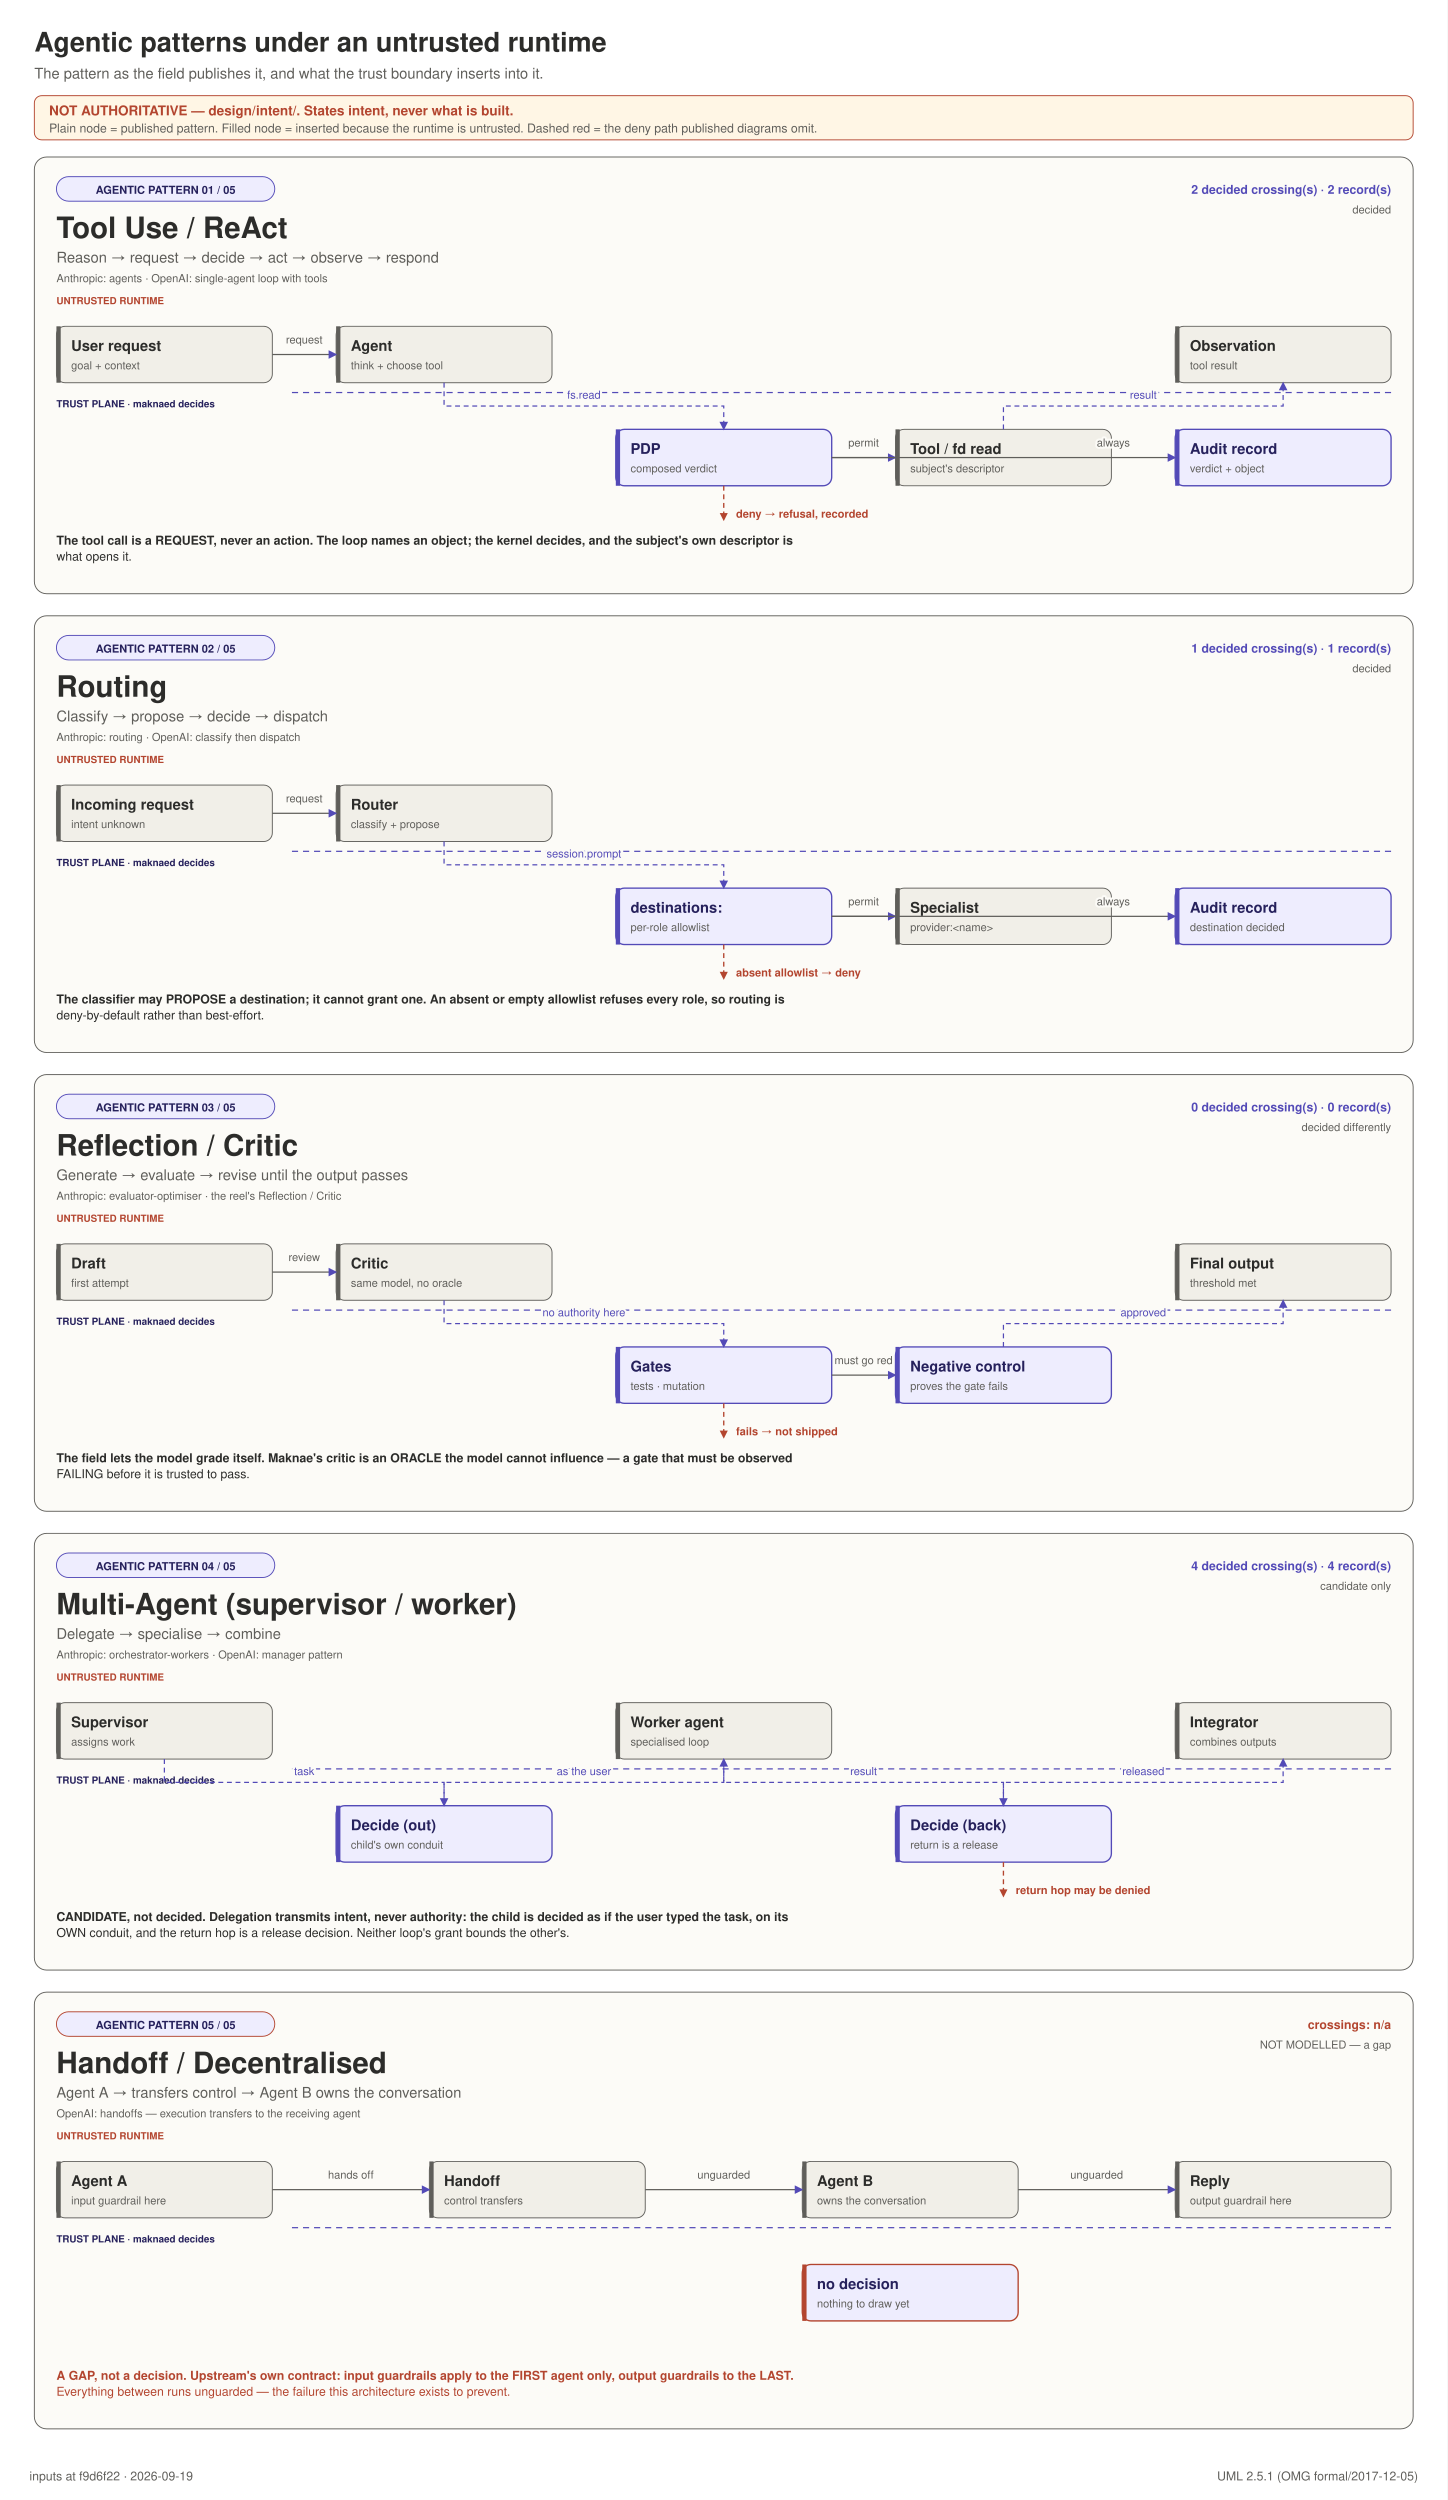
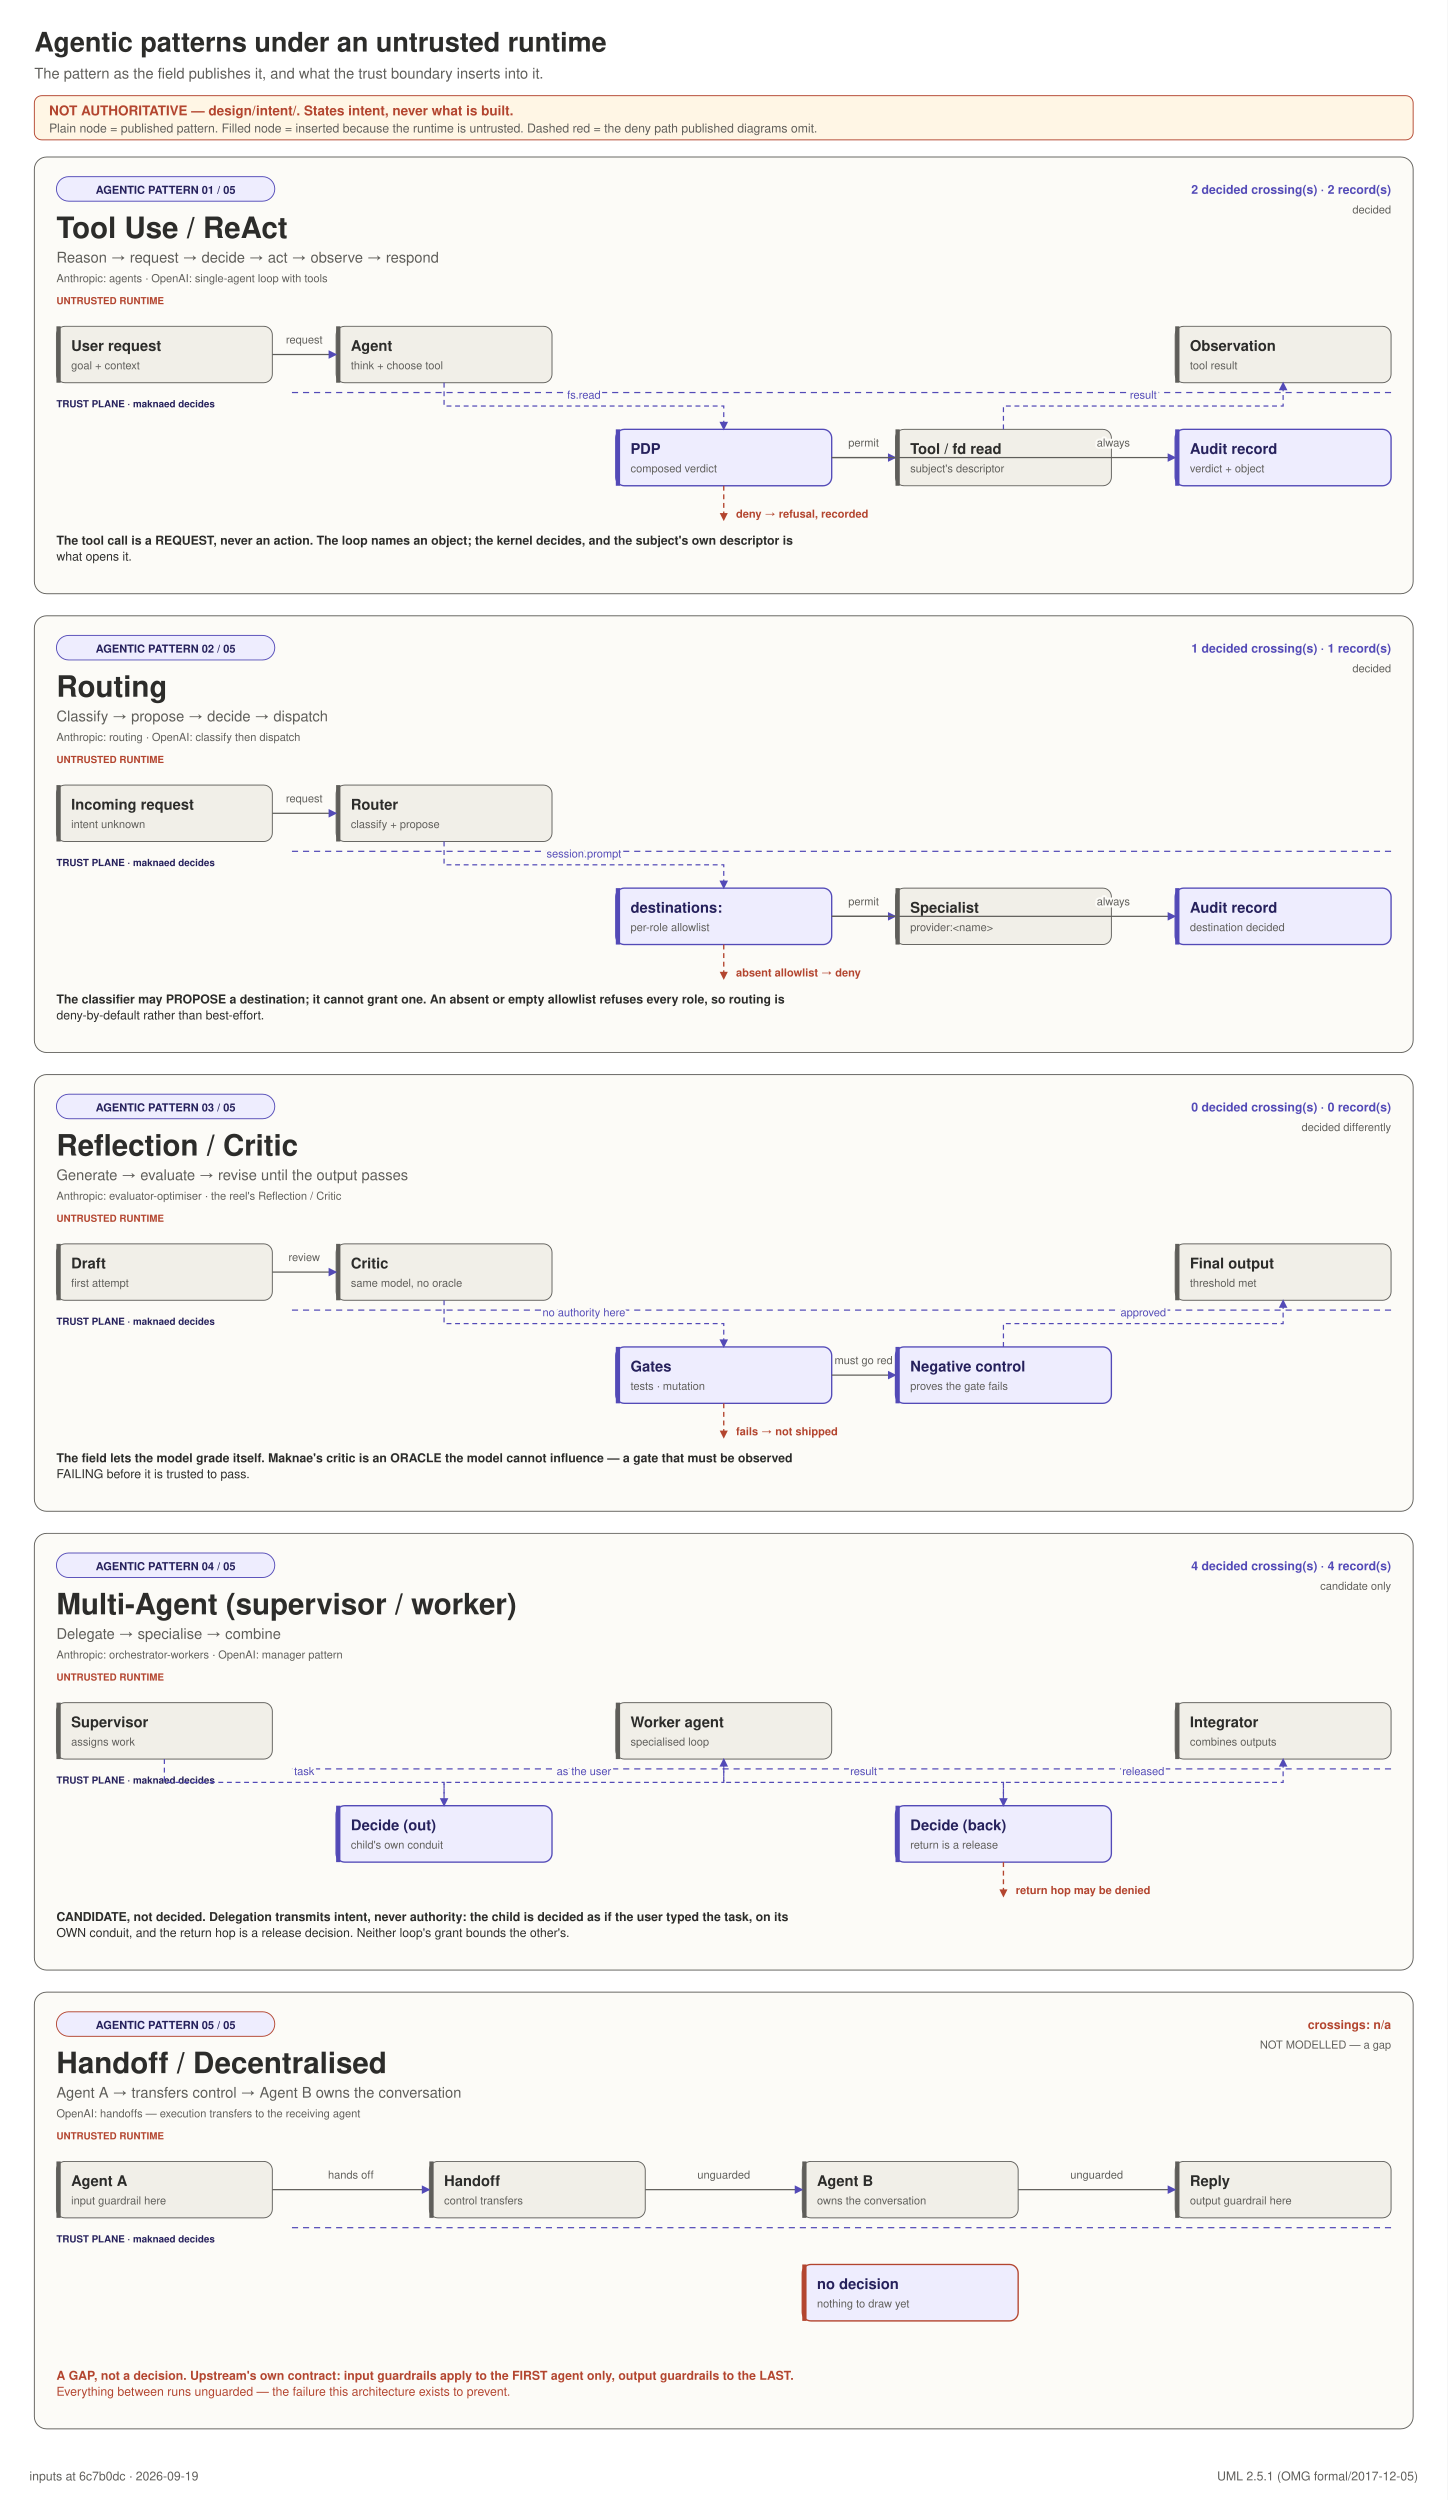
<svg xmlns="http://www.w3.org/2000/svg" width="1180" height="2038" viewBox="0 0 1180 2038" role="img">
  <rect x="0" y="0" width="1180" height="2038" fill="#FFFFFF" />
  <defs>
    <marker id="ar" viewBox="0 0 8 8" refX="7" refY="4" markerWidth="7" markerHeight="7" orient="auto">
      <path d="M0,0 L8,4 L0,8 z" fill="#534AB7" />
    </marker>
    <marker id="dn" viewBox="0 0 8 8" refX="7" refY="4" markerWidth="6" markerHeight="6" orient="auto">
      <path d="M0,0 L8,4 L0,8 z" fill="#B3452F" />
    </marker>
  </defs>
  <text x="28" y="42" text-anchor="start" font-family="Helvetica, Arial, sans-serif" font-size="22" font-weight="600" fill="#2C2C2A">Agentic patterns under an untrusted runtime</text>
  <text x="28" y="64" text-anchor="start" font-family="Helvetica, Arial, sans-serif" font-size="12" font-weight="400" fill="#5F5E5A">The pattern as the field publishes it, and what the trust boundary inserts into it.</text>
  <rect x="28" y="78" width="1124" height="36" rx="6" fill="#FFF6E5" stroke="#B3452F" stroke-width="0.75" />
  <text x="40" y="94" text-anchor="start" font-family="Helvetica, Arial, sans-serif" font-size="11" font-weight="600" fill="#B3452F">NOT AUTHORITATIVE — design/intent/. States intent, never what is built.</text>
  <text x="40" y="108" text-anchor="start" font-family="Helvetica, Arial, sans-serif" font-size="10" font-weight="400" fill="#5F5E5A">Plain node = published pattern.   Filled node = inserted because the runtime is untrusted.   Dashed red = the deny path published diagrams omit.</text>
  <rect x="28" y="128" width="1124" height="356" rx="10" fill="#FCFBF7" stroke="#5F5E5A" stroke-width="0.75" />
  <rect x="46" y="144" width="178" height="20" rx="10" fill="#EEEDFE" stroke="#534AB7" stroke-width="0.75" />
  <text x="135" y="158" text-anchor="middle" font-family="Helvetica, Arial, sans-serif" font-size="9" font-weight="600" fill="#26215C">AGENTIC PATTERN  01 / 05</text>
  <text x="46" y="194" text-anchor="start" font-family="Helvetica, Arial, sans-serif" font-size="24" font-weight="600" fill="#2C2C2A">Tool Use / ReAct</text>
  <text x="46" y="214" text-anchor="start" font-family="Helvetica, Arial, sans-serif" font-size="12" font-weight="400" fill="#5F5E5A">Reason → request → decide → act → observe → respond</text>
  <text x="46" y="230" text-anchor="start" font-family="Helvetica, Arial, sans-serif" font-size="9" font-weight="400" fill="#5F5E5A">Anthropic: agents · OpenAI: single-agent loop with tools</text>
  <text x="1134" y="158" text-anchor="end" font-family="Helvetica, Arial, sans-serif" font-size="10" font-weight="600" fill="#534AB7">2 decided crossing(s) · 2 record(s)</text>
  <text x="1134" y="174" text-anchor="end" font-family="Helvetica, Arial, sans-serif" font-size="9" font-weight="400" fill="#5F5E5A">decided</text>
  <text x="46" y="248" text-anchor="start" font-family="Helvetica, Arial, sans-serif" font-size="8" font-weight="600" fill="#B3452F">UNTRUSTED RUNTIME</text>
  <text x="46" y="332" text-anchor="start" font-family="Helvetica, Arial, sans-serif" font-size="8" font-weight="600" fill="#26215C">TRUST PLANE  ·  maknaed decides</text>
  <line x1="238" y1="320" x2="1138" y2="320" stroke="#534AB7" stroke-width="1" stroke-dasharray="5 4" />
  <rect x="46.0" y="266" width="176" height="46" rx="7" fill="#F1EFE8" stroke="#5F5E5A" stroke-width="0.75" />
  <rect x="46.0" y="266" width="3.5" height="46" fill="#5F5E5A" />
  <text x="58.0" y="286" text-anchor="start" font-family="Helvetica, Arial, sans-serif" font-size="12" font-weight="600" fill="#2C2C2A">User request</text>
  <text x="58.0" y="301" text-anchor="start" font-family="Helvetica, Arial, sans-serif" font-size="9" font-weight="400" fill="#5F5E5A">goal + context</text>
  <rect x="274.0" y="266" width="176" height="46" rx="7" fill="#F1EFE8" stroke="#5F5E5A" stroke-width="0.75" />
  <rect x="274.0" y="266" width="3.5" height="46" fill="#5F5E5A" />
  <text x="286.0" y="286" text-anchor="start" font-family="Helvetica, Arial, sans-serif" font-size="12" font-weight="600" fill="#2C2C2A">Agent</text>
  <text x="286.0" y="301" text-anchor="start" font-family="Helvetica, Arial, sans-serif" font-size="9" font-weight="400" fill="#5F5E5A">think + choose tool</text>
  <rect x="502.0" y="350" width="176" height="46" rx="7" fill="#EEEDFE" stroke="#534AB7" stroke-width="1.1" />
  <rect x="502.0" y="350" width="3.5" height="46" fill="#534AB7" />
  <text x="514.0" y="370" text-anchor="start" font-family="Helvetica, Arial, sans-serif" font-size="12" font-weight="600" fill="#26215C">PDP</text>
  <text x="514.0" y="385" text-anchor="start" font-family="Helvetica, Arial, sans-serif" font-size="9" font-weight="400" fill="#5F5E5A">composed verdict</text>
  <rect x="730.0" y="350" width="176" height="46" rx="7" fill="#F1EFE8" stroke="#5F5E5A" stroke-width="0.75" />
  <rect x="730.0" y="350" width="3.5" height="46" fill="#5F5E5A" />
  <text x="742.0" y="370" text-anchor="start" font-family="Helvetica, Arial, sans-serif" font-size="12" font-weight="600" fill="#2C2C2A">Tool / fd read</text>
  <text x="742.0" y="385" text-anchor="start" font-family="Helvetica, Arial, sans-serif" font-size="9" font-weight="400" fill="#5F5E5A">subject's descriptor</text>
  <rect x="958.0" y="266" width="176" height="46" rx="7" fill="#F1EFE8" stroke="#5F5E5A" stroke-width="0.75" />
  <rect x="958.0" y="266" width="3.5" height="46" fill="#5F5E5A" />
  <text x="970.0" y="286" text-anchor="start" font-family="Helvetica, Arial, sans-serif" font-size="12" font-weight="600" fill="#2C2C2A">Observation</text>
  <text x="970.0" y="301" text-anchor="start" font-family="Helvetica, Arial, sans-serif" font-size="9" font-weight="400" fill="#5F5E5A">tool result</text>
  <rect x="958.0" y="350" width="176" height="46" rx="7" fill="#EEEDFE" stroke="#534AB7" stroke-width="1.1" />
  <rect x="958.0" y="350" width="3.5" height="46" fill="#534AB7" />
  <text x="970.0" y="370" text-anchor="start" font-family="Helvetica, Arial, sans-serif" font-size="12" font-weight="600" fill="#26215C">Audit record</text>
  <text x="970.0" y="385" text-anchor="start" font-family="Helvetica, Arial, sans-serif" font-size="9" font-weight="400" fill="#5F5E5A">verdict + object</text>
  <line x1="222.0" y1="289.0" x2="274.0" y2="289.0" stroke="#5F5E5A" stroke-width="1" marker-end="url(#ar)" />
  <text x="248.0" y="280.0" text-anchor="middle" font-family="Helvetica, Arial, sans-serif" font-size="9" font-weight="400" fill="#5F5E5A" stroke="#FCFBF7" stroke-width="3.5" paint-order="stroke" stroke-linejoin="round">request</text>
  <path d="M362.0,312 L362.0,331.0 L590.0,331.0 L590.0,350" fill="none" stroke="#534AB7" stroke-width="1" stroke-dasharray="4 3" marker-end="url(#ar)" />
  <text x="476.0" y="325.0" text-anchor="middle" font-family="Helvetica, Arial, sans-serif" font-size="9" font-weight="400" fill="#534AB7" stroke="#FCFBF7" stroke-width="3.5" paint-order="stroke" stroke-linejoin="round">fs.read</text>
  <line x1="678.0" y1="373.0" x2="730.0" y2="373.0" stroke="#5F5E5A" stroke-width="1" marker-end="url(#ar)" />
  <text x="704.0" y="364.0" text-anchor="middle" font-family="Helvetica, Arial, sans-serif" font-size="9" font-weight="400" fill="#5F5E5A" stroke="#FCFBF7" stroke-width="3.5" paint-order="stroke" stroke-linejoin="round">permit</text>
  <path d="M818.0,350 L818.0,331.0 L1046.0,331.0 L1046.0,312" fill="none" stroke="#534AB7" stroke-width="1" stroke-dasharray="4 3" marker-end="url(#ar)" />
  <text x="932.0" y="325.0" text-anchor="middle" font-family="Helvetica, Arial, sans-serif" font-size="9" font-weight="400" fill="#534AB7" stroke="#FCFBF7" stroke-width="3.5" paint-order="stroke" stroke-linejoin="round">result</text>
  <line x1="678.0" y1="373.0" x2="958.0" y2="373.0" stroke="#5F5E5A" stroke-width="1" marker-end="url(#ar)" />
  <text x="907.6" y="364.0" text-anchor="middle" font-family="Helvetica, Arial, sans-serif" font-size="9" font-weight="400" fill="#5F5E5A" stroke="#FCFBF7" stroke-width="3.5" paint-order="stroke" stroke-linejoin="round">always</text>
  <line x1="590.0" y1="396" x2="590.0" y2="424" stroke="#B3452F" stroke-width="1.1" stroke-dasharray="4 3" marker-end="url(#dn)" />
  <text x="600.0" y="422" text-anchor="start" font-family="Helvetica, Arial, sans-serif" font-size="9" font-weight="600" fill="#B3452F">deny → refusal, recorded</text>
  <text x="46" y="444" text-anchor="start" font-family="Helvetica, Arial, sans-serif" font-size="10" font-weight="600" fill="#2C2C2A">The tool call is a REQUEST, never an action. The loop names an object; the kernel decides, and the subject's own descriptor is</text>
  <text x="46" y="457" text-anchor="start" font-family="Helvetica, Arial, sans-serif" font-size="10" font-weight="400" fill="#2C2C2A">what opens it.</text>
  <rect x="28" y="502" width="1124" height="356" rx="10" fill="#FCFBF7" stroke="#5F5E5A" stroke-width="0.75" />
  <rect x="46" y="518" width="178" height="20" rx="10" fill="#EEEDFE" stroke="#534AB7" stroke-width="0.75" />
  <text x="135" y="532" text-anchor="middle" font-family="Helvetica, Arial, sans-serif" font-size="9" font-weight="600" fill="#26215C">AGENTIC PATTERN  02 / 05</text>
  <text x="46" y="568" text-anchor="start" font-family="Helvetica, Arial, sans-serif" font-size="24" font-weight="600" fill="#2C2C2A">Routing</text>
  <text x="46" y="588" text-anchor="start" font-family="Helvetica, Arial, sans-serif" font-size="12" font-weight="400" fill="#5F5E5A">Classify → propose → decide → dispatch</text>
  <text x="46" y="604" text-anchor="start" font-family="Helvetica, Arial, sans-serif" font-size="9" font-weight="400" fill="#5F5E5A">Anthropic: routing · OpenAI: classify then dispatch</text>
  <text x="1134" y="532" text-anchor="end" font-family="Helvetica, Arial, sans-serif" font-size="10" font-weight="600" fill="#534AB7">1 decided crossing(s) · 1 record(s)</text>
  <text x="1134" y="548" text-anchor="end" font-family="Helvetica, Arial, sans-serif" font-size="9" font-weight="400" fill="#5F5E5A">decided</text>
  <text x="46" y="622" text-anchor="start" font-family="Helvetica, Arial, sans-serif" font-size="8" font-weight="600" fill="#B3452F">UNTRUSTED RUNTIME</text>
  <text x="46" y="706" text-anchor="start" font-family="Helvetica, Arial, sans-serif" font-size="8" font-weight="600" fill="#26215C">TRUST PLANE  ·  maknaed decides</text>
  <line x1="238" y1="694" x2="1138" y2="694" stroke="#534AB7" stroke-width="1" stroke-dasharray="5 4" />
  <rect x="46.0" y="640" width="176" height="46" rx="7" fill="#F1EFE8" stroke="#5F5E5A" stroke-width="0.75" />
  <rect x="46.0" y="640" width="3.5" height="46" fill="#5F5E5A" />
  <text x="58.0" y="660" text-anchor="start" font-family="Helvetica, Arial, sans-serif" font-size="12" font-weight="600" fill="#2C2C2A">Incoming request</text>
  <text x="58.0" y="675" text-anchor="start" font-family="Helvetica, Arial, sans-serif" font-size="9" font-weight="400" fill="#5F5E5A">intent unknown</text>
  <rect x="274.0" y="640" width="176" height="46" rx="7" fill="#F1EFE8" stroke="#5F5E5A" stroke-width="0.75" />
  <rect x="274.0" y="640" width="3.5" height="46" fill="#5F5E5A" />
  <text x="286.0" y="660" text-anchor="start" font-family="Helvetica, Arial, sans-serif" font-size="12" font-weight="600" fill="#2C2C2A">Router</text>
  <text x="286.0" y="675" text-anchor="start" font-family="Helvetica, Arial, sans-serif" font-size="9" font-weight="400" fill="#5F5E5A">classify + propose</text>
  <rect x="502.0" y="724" width="176" height="46" rx="7" fill="#EEEDFE" stroke="#534AB7" stroke-width="1.1" />
  <rect x="502.0" y="724" width="3.5" height="46" fill="#534AB7" />
  <text x="514.0" y="744" text-anchor="start" font-family="Helvetica, Arial, sans-serif" font-size="12" font-weight="600" fill="#26215C">destinations:</text>
  <text x="514.0" y="759" text-anchor="start" font-family="Helvetica, Arial, sans-serif" font-size="9" font-weight="400" fill="#5F5E5A">per-role allowlist</text>
  <rect x="730.0" y="724" width="176" height="46" rx="7" fill="#F1EFE8" stroke="#5F5E5A" stroke-width="0.75" />
  <rect x="730.0" y="724" width="3.5" height="46" fill="#5F5E5A" />
  <text x="742.0" y="744" text-anchor="start" font-family="Helvetica, Arial, sans-serif" font-size="12" font-weight="600" fill="#2C2C2A">Specialist</text>
  <text x="742.0" y="759" text-anchor="start" font-family="Helvetica, Arial, sans-serif" font-size="9" font-weight="400" fill="#5F5E5A">provider:&lt;name&gt;</text>
  <rect x="958.0" y="724" width="176" height="46" rx="7" fill="#EEEDFE" stroke="#534AB7" stroke-width="1.1" />
  <rect x="958.0" y="724" width="3.5" height="46" fill="#534AB7" />
  <text x="970.0" y="744" text-anchor="start" font-family="Helvetica, Arial, sans-serif" font-size="12" font-weight="600" fill="#26215C">Audit record</text>
  <text x="970.0" y="759" text-anchor="start" font-family="Helvetica, Arial, sans-serif" font-size="9" font-weight="400" fill="#5F5E5A">destination decided</text>
  <line x1="222.0" y1="663.0" x2="274.0" y2="663.0" stroke="#5F5E5A" stroke-width="1" marker-end="url(#ar)" />
  <text x="248.0" y="654.0" text-anchor="middle" font-family="Helvetica, Arial, sans-serif" font-size="9" font-weight="400" fill="#5F5E5A" stroke="#FCFBF7" stroke-width="3.5" paint-order="stroke" stroke-linejoin="round">request</text>
  <path d="M362.0,686 L362.0,705.0 L590.0,705.0 L590.0,724" fill="none" stroke="#534AB7" stroke-width="1" stroke-dasharray="4 3" marker-end="url(#ar)" />
  <text x="476.0" y="699.0" text-anchor="middle" font-family="Helvetica, Arial, sans-serif" font-size="9" font-weight="400" fill="#534AB7" stroke="#FCFBF7" stroke-width="3.5" paint-order="stroke" stroke-linejoin="round">session.prompt</text>
  <line x1="678.0" y1="747.0" x2="730.0" y2="747.0" stroke="#5F5E5A" stroke-width="1" marker-end="url(#ar)" />
  <text x="704.0" y="738.0" text-anchor="middle" font-family="Helvetica, Arial, sans-serif" font-size="9" font-weight="400" fill="#5F5E5A" stroke="#FCFBF7" stroke-width="3.5" paint-order="stroke" stroke-linejoin="round">permit</text>
  <line x1="678.0" y1="747.0" x2="958.0" y2="747.0" stroke="#5F5E5A" stroke-width="1" marker-end="url(#ar)" />
  <text x="907.6" y="738.0" text-anchor="middle" font-family="Helvetica, Arial, sans-serif" font-size="9" font-weight="400" fill="#5F5E5A" stroke="#FCFBF7" stroke-width="3.5" paint-order="stroke" stroke-linejoin="round">always</text>
  <line x1="590.0" y1="770" x2="590.0" y2="798" stroke="#B3452F" stroke-width="1.1" stroke-dasharray="4 3" marker-end="url(#dn)" />
  <text x="600.0" y="796" text-anchor="start" font-family="Helvetica, Arial, sans-serif" font-size="9" font-weight="600" fill="#B3452F">absent allowlist → deny</text>
  <text x="46" y="818" text-anchor="start" font-family="Helvetica, Arial, sans-serif" font-size="10" font-weight="600" fill="#2C2C2A">The classifier may PROPOSE a destination; it cannot grant one. An absent or empty allowlist refuses every role, so routing is</text>
  <text x="46" y="831" text-anchor="start" font-family="Helvetica, Arial, sans-serif" font-size="10" font-weight="400" fill="#2C2C2A">deny-by-default rather than best-effort.</text>
  <rect x="28" y="876" width="1124" height="356" rx="10" fill="#FCFBF7" stroke="#5F5E5A" stroke-width="0.75" />
  <rect x="46" y="892" width="178" height="20" rx="10" fill="#EEEDFE" stroke="#534AB7" stroke-width="0.75" />
  <text x="135" y="906" text-anchor="middle" font-family="Helvetica, Arial, sans-serif" font-size="9" font-weight="600" fill="#26215C">AGENTIC PATTERN  03 / 05</text>
  <text x="46" y="942" text-anchor="start" font-family="Helvetica, Arial, sans-serif" font-size="24" font-weight="600" fill="#2C2C2A">Reflection / Critic</text>
  <text x="46" y="962" text-anchor="start" font-family="Helvetica, Arial, sans-serif" font-size="12" font-weight="400" fill="#5F5E5A">Generate → evaluate → revise until the output passes</text>
  <text x="46" y="978" text-anchor="start" font-family="Helvetica, Arial, sans-serif" font-size="9" font-weight="400" fill="#5F5E5A">Anthropic: evaluator-optimiser · the reel's Reflection / Critic</text>
  <text x="1134" y="906" text-anchor="end" font-family="Helvetica, Arial, sans-serif" font-size="10" font-weight="600" fill="#534AB7">0 decided crossing(s) · 0 record(s)</text>
  <text x="1134" y="922" text-anchor="end" font-family="Helvetica, Arial, sans-serif" font-size="9" font-weight="400" fill="#5F5E5A">decided differently</text>
  <text x="46" y="996" text-anchor="start" font-family="Helvetica, Arial, sans-serif" font-size="8" font-weight="600" fill="#B3452F">UNTRUSTED RUNTIME</text>
  <text x="46" y="1080" text-anchor="start" font-family="Helvetica, Arial, sans-serif" font-size="8" font-weight="600" fill="#26215C">TRUST PLANE  ·  maknaed decides</text>
  <line x1="238" y1="1068" x2="1138" y2="1068" stroke="#534AB7" stroke-width="1" stroke-dasharray="5 4" />
  <rect x="46.0" y="1014" width="176" height="46" rx="7" fill="#F1EFE8" stroke="#5F5E5A" stroke-width="0.75" />
  <rect x="46.0" y="1014" width="3.5" height="46" fill="#5F5E5A" />
  <text x="58.0" y="1034" text-anchor="start" font-family="Helvetica, Arial, sans-serif" font-size="12" font-weight="600" fill="#2C2C2A">Draft</text>
  <text x="58.0" y="1049" text-anchor="start" font-family="Helvetica, Arial, sans-serif" font-size="9" font-weight="400" fill="#5F5E5A">first attempt</text>
  <rect x="274.0" y="1014" width="176" height="46" rx="7" fill="#F1EFE8" stroke="#5F5E5A" stroke-width="0.75" />
  <rect x="274.0" y="1014" width="3.5" height="46" fill="#5F5E5A" />
  <text x="286.0" y="1034" text-anchor="start" font-family="Helvetica, Arial, sans-serif" font-size="12" font-weight="600" fill="#2C2C2A">Critic</text>
  <text x="286.0" y="1049" text-anchor="start" font-family="Helvetica, Arial, sans-serif" font-size="9" font-weight="400" fill="#5F5E5A">same model, no oracle</text>
  <rect x="502.0" y="1098" width="176" height="46" rx="7" fill="#EEEDFE" stroke="#534AB7" stroke-width="1.1" />
  <rect x="502.0" y="1098" width="3.5" height="46" fill="#534AB7" />
  <text x="514.0" y="1118" text-anchor="start" font-family="Helvetica, Arial, sans-serif" font-size="12" font-weight="600" fill="#26215C">Gates</text>
  <text x="514.0" y="1133" text-anchor="start" font-family="Helvetica, Arial, sans-serif" font-size="9" font-weight="400" fill="#5F5E5A">tests · mutation</text>
  <rect x="730.0" y="1098" width="176" height="46" rx="7" fill="#EEEDFE" stroke="#534AB7" stroke-width="1.1" />
  <rect x="730.0" y="1098" width="3.5" height="46" fill="#534AB7" />
  <text x="742.0" y="1118" text-anchor="start" font-family="Helvetica, Arial, sans-serif" font-size="12" font-weight="600" fill="#26215C">Negative control</text>
  <text x="742.0" y="1133" text-anchor="start" font-family="Helvetica, Arial, sans-serif" font-size="9" font-weight="400" fill="#5F5E5A">proves the gate fails</text>
  <rect x="958.0" y="1014" width="176" height="46" rx="7" fill="#F1EFE8" stroke="#5F5E5A" stroke-width="0.75" />
  <rect x="958.0" y="1014" width="3.5" height="46" fill="#5F5E5A" />
  <text x="970.0" y="1034" text-anchor="start" font-family="Helvetica, Arial, sans-serif" font-size="12" font-weight="600" fill="#2C2C2A">Final output</text>
  <text x="970.0" y="1049" text-anchor="start" font-family="Helvetica, Arial, sans-serif" font-size="9" font-weight="400" fill="#5F5E5A">threshold met</text>
  <line x1="222.0" y1="1037.0" x2="274.0" y2="1037.0" stroke="#5F5E5A" stroke-width="1" marker-end="url(#ar)" />
  <text x="248.0" y="1028.0" text-anchor="middle" font-family="Helvetica, Arial, sans-serif" font-size="9" font-weight="400" fill="#5F5E5A" stroke="#FCFBF7" stroke-width="3.5" paint-order="stroke" stroke-linejoin="round">review</text>
  <path d="M362.0,1060 L362.0,1079.0 L590.0,1079.0 L590.0,1098" fill="none" stroke="#534AB7" stroke-width="1" stroke-dasharray="4 3" marker-end="url(#ar)" />
  <text x="476.0" y="1073.0" text-anchor="middle" font-family="Helvetica, Arial, sans-serif" font-size="9" font-weight="400" fill="#534AB7" stroke="#FCFBF7" stroke-width="3.5" paint-order="stroke" stroke-linejoin="round">no authority here</text>
  <line x1="678.0" y1="1121.0" x2="730.0" y2="1121.0" stroke="#5F5E5A" stroke-width="1" marker-end="url(#ar)" />
  <text x="704.0" y="1112.0" text-anchor="middle" font-family="Helvetica, Arial, sans-serif" font-size="9" font-weight="400" fill="#5F5E5A" stroke="#FCFBF7" stroke-width="3.5" paint-order="stroke" stroke-linejoin="round">must go red</text>
  <path d="M818.0,1098 L818.0,1079.0 L1046.0,1079.0 L1046.0,1060" fill="none" stroke="#534AB7" stroke-width="1" stroke-dasharray="4 3" marker-end="url(#ar)" />
  <text x="932.0" y="1073.0" text-anchor="middle" font-family="Helvetica, Arial, sans-serif" font-size="9" font-weight="400" fill="#534AB7" stroke="#FCFBF7" stroke-width="3.5" paint-order="stroke" stroke-linejoin="round">approved</text>
  <line x1="590.0" y1="1144" x2="590.0" y2="1172" stroke="#B3452F" stroke-width="1.1" stroke-dasharray="4 3" marker-end="url(#dn)" />
  <text x="600.0" y="1170" text-anchor="start" font-family="Helvetica, Arial, sans-serif" font-size="9" font-weight="600" fill="#B3452F">fails → not shipped</text>
  <text x="46" y="1192" text-anchor="start" font-family="Helvetica, Arial, sans-serif" font-size="10" font-weight="600" fill="#2C2C2A">The field lets the model grade itself. Maknae's critic is an ORACLE the model cannot influence — a gate that must be observed</text>
  <text x="46" y="1205" text-anchor="start" font-family="Helvetica, Arial, sans-serif" font-size="10" font-weight="400" fill="#2C2C2A">FAILING before it is trusted to pass.</text>
  <rect x="28" y="1250" width="1124" height="356" rx="10" fill="#FCFBF7" stroke="#5F5E5A" stroke-width="0.75" />
  <rect x="46" y="1266" width="178" height="20" rx="10" fill="#EEEDFE" stroke="#534AB7" stroke-width="0.75" />
  <text x="135" y="1280" text-anchor="middle" font-family="Helvetica, Arial, sans-serif" font-size="9" font-weight="600" fill="#26215C">AGENTIC PATTERN  04 / 05</text>
  <text x="46" y="1316" text-anchor="start" font-family="Helvetica, Arial, sans-serif" font-size="24" font-weight="600" fill="#2C2C2A">Multi-Agent (supervisor / worker)</text>
  <text x="46" y="1336" text-anchor="start" font-family="Helvetica, Arial, sans-serif" font-size="12" font-weight="400" fill="#5F5E5A">Delegate → specialise → combine</text>
  <text x="46" y="1352" text-anchor="start" font-family="Helvetica, Arial, sans-serif" font-size="9" font-weight="400" fill="#5F5E5A">Anthropic: orchestrator-workers · OpenAI: manager pattern</text>
  <text x="1134" y="1280" text-anchor="end" font-family="Helvetica, Arial, sans-serif" font-size="10" font-weight="600" fill="#534AB7">4 decided crossing(s) · 4 record(s)</text>
  <text x="1134" y="1296" text-anchor="end" font-family="Helvetica, Arial, sans-serif" font-size="9" font-weight="400" fill="#5F5E5A">candidate only</text>
  <text x="46" y="1370" text-anchor="start" font-family="Helvetica, Arial, sans-serif" font-size="8" font-weight="600" fill="#B3452F">UNTRUSTED RUNTIME</text>
  <text x="46" y="1454" text-anchor="start" font-family="Helvetica, Arial, sans-serif" font-size="8" font-weight="600" fill="#26215C">TRUST PLANE  ·  maknaed decides</text>
  <line x1="238" y1="1442" x2="1138" y2="1442" stroke="#534AB7" stroke-width="1" stroke-dasharray="5 4" />
  <rect x="46.0" y="1388" width="176" height="46" rx="7" fill="#F1EFE8" stroke="#5F5E5A" stroke-width="0.75" />
  <rect x="46.0" y="1388" width="3.5" height="46" fill="#5F5E5A" />
  <text x="58.0" y="1408" text-anchor="start" font-family="Helvetica, Arial, sans-serif" font-size="12" font-weight="600" fill="#2C2C2A">Supervisor</text>
  <text x="58.0" y="1423" text-anchor="start" font-family="Helvetica, Arial, sans-serif" font-size="9" font-weight="400" fill="#5F5E5A">assigns work</text>
  <rect x="274.0" y="1472" width="176" height="46" rx="7" fill="#EEEDFE" stroke="#534AB7" stroke-width="1.1" />
  <rect x="274.0" y="1472" width="3.5" height="46" fill="#534AB7" />
  <text x="286.0" y="1492" text-anchor="start" font-family="Helvetica, Arial, sans-serif" font-size="12" font-weight="600" fill="#26215C">Decide (out)</text>
  <text x="286.0" y="1507" text-anchor="start" font-family="Helvetica, Arial, sans-serif" font-size="9" font-weight="400" fill="#5F5E5A">child's own conduit</text>
  <rect x="502.0" y="1388" width="176" height="46" rx="7" fill="#F1EFE8" stroke="#5F5E5A" stroke-width="0.75" />
  <rect x="502.0" y="1388" width="3.5" height="46" fill="#5F5E5A" />
  <text x="514.0" y="1408" text-anchor="start" font-family="Helvetica, Arial, sans-serif" font-size="12" font-weight="600" fill="#2C2C2A">Worker agent</text>
  <text x="514.0" y="1423" text-anchor="start" font-family="Helvetica, Arial, sans-serif" font-size="9" font-weight="400" fill="#5F5E5A">specialised loop</text>
  <rect x="730.0" y="1472" width="176" height="46" rx="7" fill="#EEEDFE" stroke="#534AB7" stroke-width="1.1" />
  <rect x="730.0" y="1472" width="3.5" height="46" fill="#534AB7" />
  <text x="742.0" y="1492" text-anchor="start" font-family="Helvetica, Arial, sans-serif" font-size="12" font-weight="600" fill="#26215C">Decide (back)</text>
  <text x="742.0" y="1507" text-anchor="start" font-family="Helvetica, Arial, sans-serif" font-size="9" font-weight="400" fill="#5F5E5A">return is a release</text>
  <rect x="958.0" y="1388" width="176" height="46" rx="7" fill="#F1EFE8" stroke="#5F5E5A" stroke-width="0.75" />
  <rect x="958.0" y="1388" width="3.5" height="46" fill="#5F5E5A" />
  <text x="970.0" y="1408" text-anchor="start" font-family="Helvetica, Arial, sans-serif" font-size="12" font-weight="600" fill="#2C2C2A">Integrator</text>
  <text x="970.0" y="1423" text-anchor="start" font-family="Helvetica, Arial, sans-serif" font-size="9" font-weight="400" fill="#5F5E5A">combines outputs</text>
  <path d="M134.0,1434 L134.0,1453.0 L362.0,1453.0 L362.0,1472" fill="none" stroke="#534AB7" stroke-width="1" stroke-dasharray="4 3" marker-end="url(#ar)" />
  <text x="248.0" y="1447.0" text-anchor="middle" font-family="Helvetica, Arial, sans-serif" font-size="9" font-weight="400" fill="#534AB7" stroke="#FCFBF7" stroke-width="3.5" paint-order="stroke" stroke-linejoin="round">task</text>
  <path d="M362.0,1472 L362.0,1453.0 L590.0,1453.0 L590.0,1434" fill="none" stroke="#534AB7" stroke-width="1" stroke-dasharray="4 3" marker-end="url(#ar)" />
  <text x="476.0" y="1447.0" text-anchor="middle" font-family="Helvetica, Arial, sans-serif" font-size="9" font-weight="400" fill="#534AB7" stroke="#FCFBF7" stroke-width="3.5" paint-order="stroke" stroke-linejoin="round">as the user</text>
  <path d="M590.0,1434 L590.0,1453.0 L818.0,1453.0 L818.0,1472" fill="none" stroke="#534AB7" stroke-width="1" stroke-dasharray="4 3" marker-end="url(#ar)" />
  <text x="704.0" y="1447.0" text-anchor="middle" font-family="Helvetica, Arial, sans-serif" font-size="9" font-weight="400" fill="#534AB7" stroke="#FCFBF7" stroke-width="3.5" paint-order="stroke" stroke-linejoin="round">result</text>
  <path d="M818.0,1472 L818.0,1453.0 L1046.0,1453.0 L1046.0,1434" fill="none" stroke="#534AB7" stroke-width="1" stroke-dasharray="4 3" marker-end="url(#ar)" />
  <text x="932.0" y="1447.0" text-anchor="middle" font-family="Helvetica, Arial, sans-serif" font-size="9" font-weight="400" fill="#534AB7" stroke="#FCFBF7" stroke-width="3.5" paint-order="stroke" stroke-linejoin="round">released</text>
  <line x1="818.0" y1="1518" x2="818.0" y2="1546" stroke="#B3452F" stroke-width="1.1" stroke-dasharray="4 3" marker-end="url(#dn)" />
  <text x="828.0" y="1544" text-anchor="start" font-family="Helvetica, Arial, sans-serif" font-size="9" font-weight="600" fill="#B3452F">return hop may be denied</text>
  <text x="46" y="1566" text-anchor="start" font-family="Helvetica, Arial, sans-serif" font-size="10" font-weight="600" fill="#2C2C2A">CANDIDATE, not decided. Delegation transmits intent, never authority: the child is decided as if the user typed the task, on its</text>
  <text x="46" y="1579" text-anchor="start" font-family="Helvetica, Arial, sans-serif" font-size="10" font-weight="400" fill="#2C2C2A">OWN conduit, and the return hop is a release decision. Neither loop's grant bounds the other's.</text>
  <rect x="28" y="1624" width="1124" height="356" rx="10" fill="#FCFBF7" stroke="#5F5E5A" stroke-width="0.75" />
  <rect x="46" y="1640" width="178" height="20" rx="10" fill="#EEEDFE" stroke="#B3452F" stroke-width="0.75" />
  <text x="135" y="1654" text-anchor="middle" font-family="Helvetica, Arial, sans-serif" font-size="9" font-weight="600" fill="#26215C">AGENTIC PATTERN  05 / 05</text>
  <text x="46" y="1690" text-anchor="start" font-family="Helvetica, Arial, sans-serif" font-size="24" font-weight="600" fill="#2C2C2A">Handoff / Decentralised</text>
  <text x="46" y="1710" text-anchor="start" font-family="Helvetica, Arial, sans-serif" font-size="12" font-weight="400" fill="#5F5E5A">Agent A → transfers control → Agent B owns the conversation</text>
  <text x="46" y="1726" text-anchor="start" font-family="Helvetica, Arial, sans-serif" font-size="9" font-weight="400" fill="#5F5E5A">OpenAI: handoffs — execution transfers to the receiving agent</text>
  <text x="1134" y="1654" text-anchor="end" font-family="Helvetica, Arial, sans-serif" font-size="10" font-weight="600" fill="#B3452F">crossings: n/a</text>
  <text x="1134" y="1670" text-anchor="end" font-family="Helvetica, Arial, sans-serif" font-size="9" font-weight="400" fill="#5F5E5A">NOT MODELLED — a gap</text>
  <text x="46" y="1744" text-anchor="start" font-family="Helvetica, Arial, sans-serif" font-size="8" font-weight="600" fill="#B3452F">UNTRUSTED RUNTIME</text>
  <text x="46" y="1828" text-anchor="start" font-family="Helvetica, Arial, sans-serif" font-size="8" font-weight="600" fill="#26215C">TRUST PLANE  ·  maknaed decides</text>
  <line x1="238" y1="1816" x2="1138" y2="1816" stroke="#534AB7" stroke-width="1" stroke-dasharray="5 4" />
  <rect x="46.0" y="1762" width="176" height="46" rx="7" fill="#F1EFE8" stroke="#5F5E5A" stroke-width="0.75" />
  <rect x="46.0" y="1762" width="3.5" height="46" fill="#5F5E5A" />
  <text x="58.0" y="1782" text-anchor="start" font-family="Helvetica, Arial, sans-serif" font-size="12" font-weight="600" fill="#2C2C2A">Agent A</text>
  <text x="58.0" y="1797" text-anchor="start" font-family="Helvetica, Arial, sans-serif" font-size="9" font-weight="400" fill="#5F5E5A">input guardrail here</text>
  <rect x="350.0" y="1762" width="176" height="46" rx="7" fill="#F1EFE8" stroke="#5F5E5A" stroke-width="0.75" />
  <rect x="350.0" y="1762" width="3.5" height="46" fill="#5F5E5A" />
  <text x="362.0" y="1782" text-anchor="start" font-family="Helvetica, Arial, sans-serif" font-size="12" font-weight="600" fill="#2C2C2A">Handoff</text>
  <text x="362.0" y="1797" text-anchor="start" font-family="Helvetica, Arial, sans-serif" font-size="9" font-weight="400" fill="#5F5E5A">control transfers</text>
  <rect x="654.0" y="1762" width="176" height="46" rx="7" fill="#F1EFE8" stroke="#5F5E5A" stroke-width="0.75" />
  <rect x="654.0" y="1762" width="3.5" height="46" fill="#5F5E5A" />
  <text x="666.0" y="1782" text-anchor="start" font-family="Helvetica, Arial, sans-serif" font-size="12" font-weight="600" fill="#2C2C2A">Agent B</text>
  <text x="666.0" y="1797" text-anchor="start" font-family="Helvetica, Arial, sans-serif" font-size="9" font-weight="400" fill="#5F5E5A">owns the conversation</text>
  <rect x="654.0" y="1846" width="176" height="46" rx="7" fill="#EEEDFE" stroke="#B3452F" stroke-width="1.1" />
  <rect x="654.0" y="1846" width="3.5" height="46" fill="#B3452F" />
  <text x="666.0" y="1866" text-anchor="start" font-family="Helvetica, Arial, sans-serif" font-size="12" font-weight="600" fill="#26215C">no decision</text>
  <text x="666.0" y="1881" text-anchor="start" font-family="Helvetica, Arial, sans-serif" font-size="9" font-weight="400" fill="#5F5E5A">nothing to draw yet</text>
  <rect x="958.0" y="1762" width="176" height="46" rx="7" fill="#F1EFE8" stroke="#5F5E5A" stroke-width="0.75" />
  <rect x="958.0" y="1762" width="3.5" height="46" fill="#5F5E5A" />
  <text x="970.0" y="1782" text-anchor="start" font-family="Helvetica, Arial, sans-serif" font-size="12" font-weight="600" fill="#2C2C2A">Reply</text>
  <text x="970.0" y="1797" text-anchor="start" font-family="Helvetica, Arial, sans-serif" font-size="9" font-weight="400" fill="#5F5E5A">output guardrail here</text>
  <line x1="222.0" y1="1785.0" x2="350.0" y2="1785.0" stroke="#5F5E5A" stroke-width="1" marker-end="url(#ar)" />
  <text x="286.0" y="1776.0" text-anchor="middle" font-family="Helvetica, Arial, sans-serif" font-size="9" font-weight="400" fill="#5F5E5A" stroke="#FCFBF7" stroke-width="3.5" paint-order="stroke" stroke-linejoin="round">hands off</text>
  <line x1="526.0" y1="1785.0" x2="654.0" y2="1785.0" stroke="#5F5E5A" stroke-width="1" marker-end="url(#ar)" />
  <text x="590.0" y="1776.0" text-anchor="middle" font-family="Helvetica, Arial, sans-serif" font-size="9" font-weight="400" fill="#5F5E5A" stroke="#FCFBF7" stroke-width="3.5" paint-order="stroke" stroke-linejoin="round">unguarded</text>
  <line x1="830.0" y1="1785.0" x2="958.0" y2="1785.0" stroke="#5F5E5A" stroke-width="1" marker-end="url(#ar)" />
  <text x="894.0" y="1776.0" text-anchor="middle" font-family="Helvetica, Arial, sans-serif" font-size="9" font-weight="400" fill="#5F5E5A" stroke="#FCFBF7" stroke-width="3.5" paint-order="stroke" stroke-linejoin="round">unguarded</text>
  <text x="46" y="1940" text-anchor="start" font-family="Helvetica, Arial, sans-serif" font-size="10" font-weight="600" fill="#B3452F">A GAP, not a decision. Upstream's own contract: input guardrails apply to the FIRST agent only, output guardrails to the LAST.</text>
  <text x="46" y="1953" text-anchor="start" font-family="Helvetica, Arial, sans-serif" font-size="10" font-weight="400" fill="#B3452F">Everything between runs unguarded — the failure this architecture exists to prevent.</text>
-   <text x="24" y="2022" text-anchor="start" font-family="Helvetica, Arial, sans-serif" font-size="10" font-weight="400" fill="#5F5E5A">inputs at f9d6f22 · 2026-09-19</text>
+   <text x="24" y="2022" text-anchor="start" font-family="Helvetica, Arial, sans-serif" font-size="10" font-weight="400" fill="#5F5E5A">inputs at 6c7b0dc · 2026-09-19</text>
  <text x="1156" y="2022" text-anchor="end" font-family="Helvetica, Arial, sans-serif" font-size="10" font-weight="400" fill="#5F5E5A">UML 2.5.1 (OMG formal/2017-12-05)</text>
</svg>
